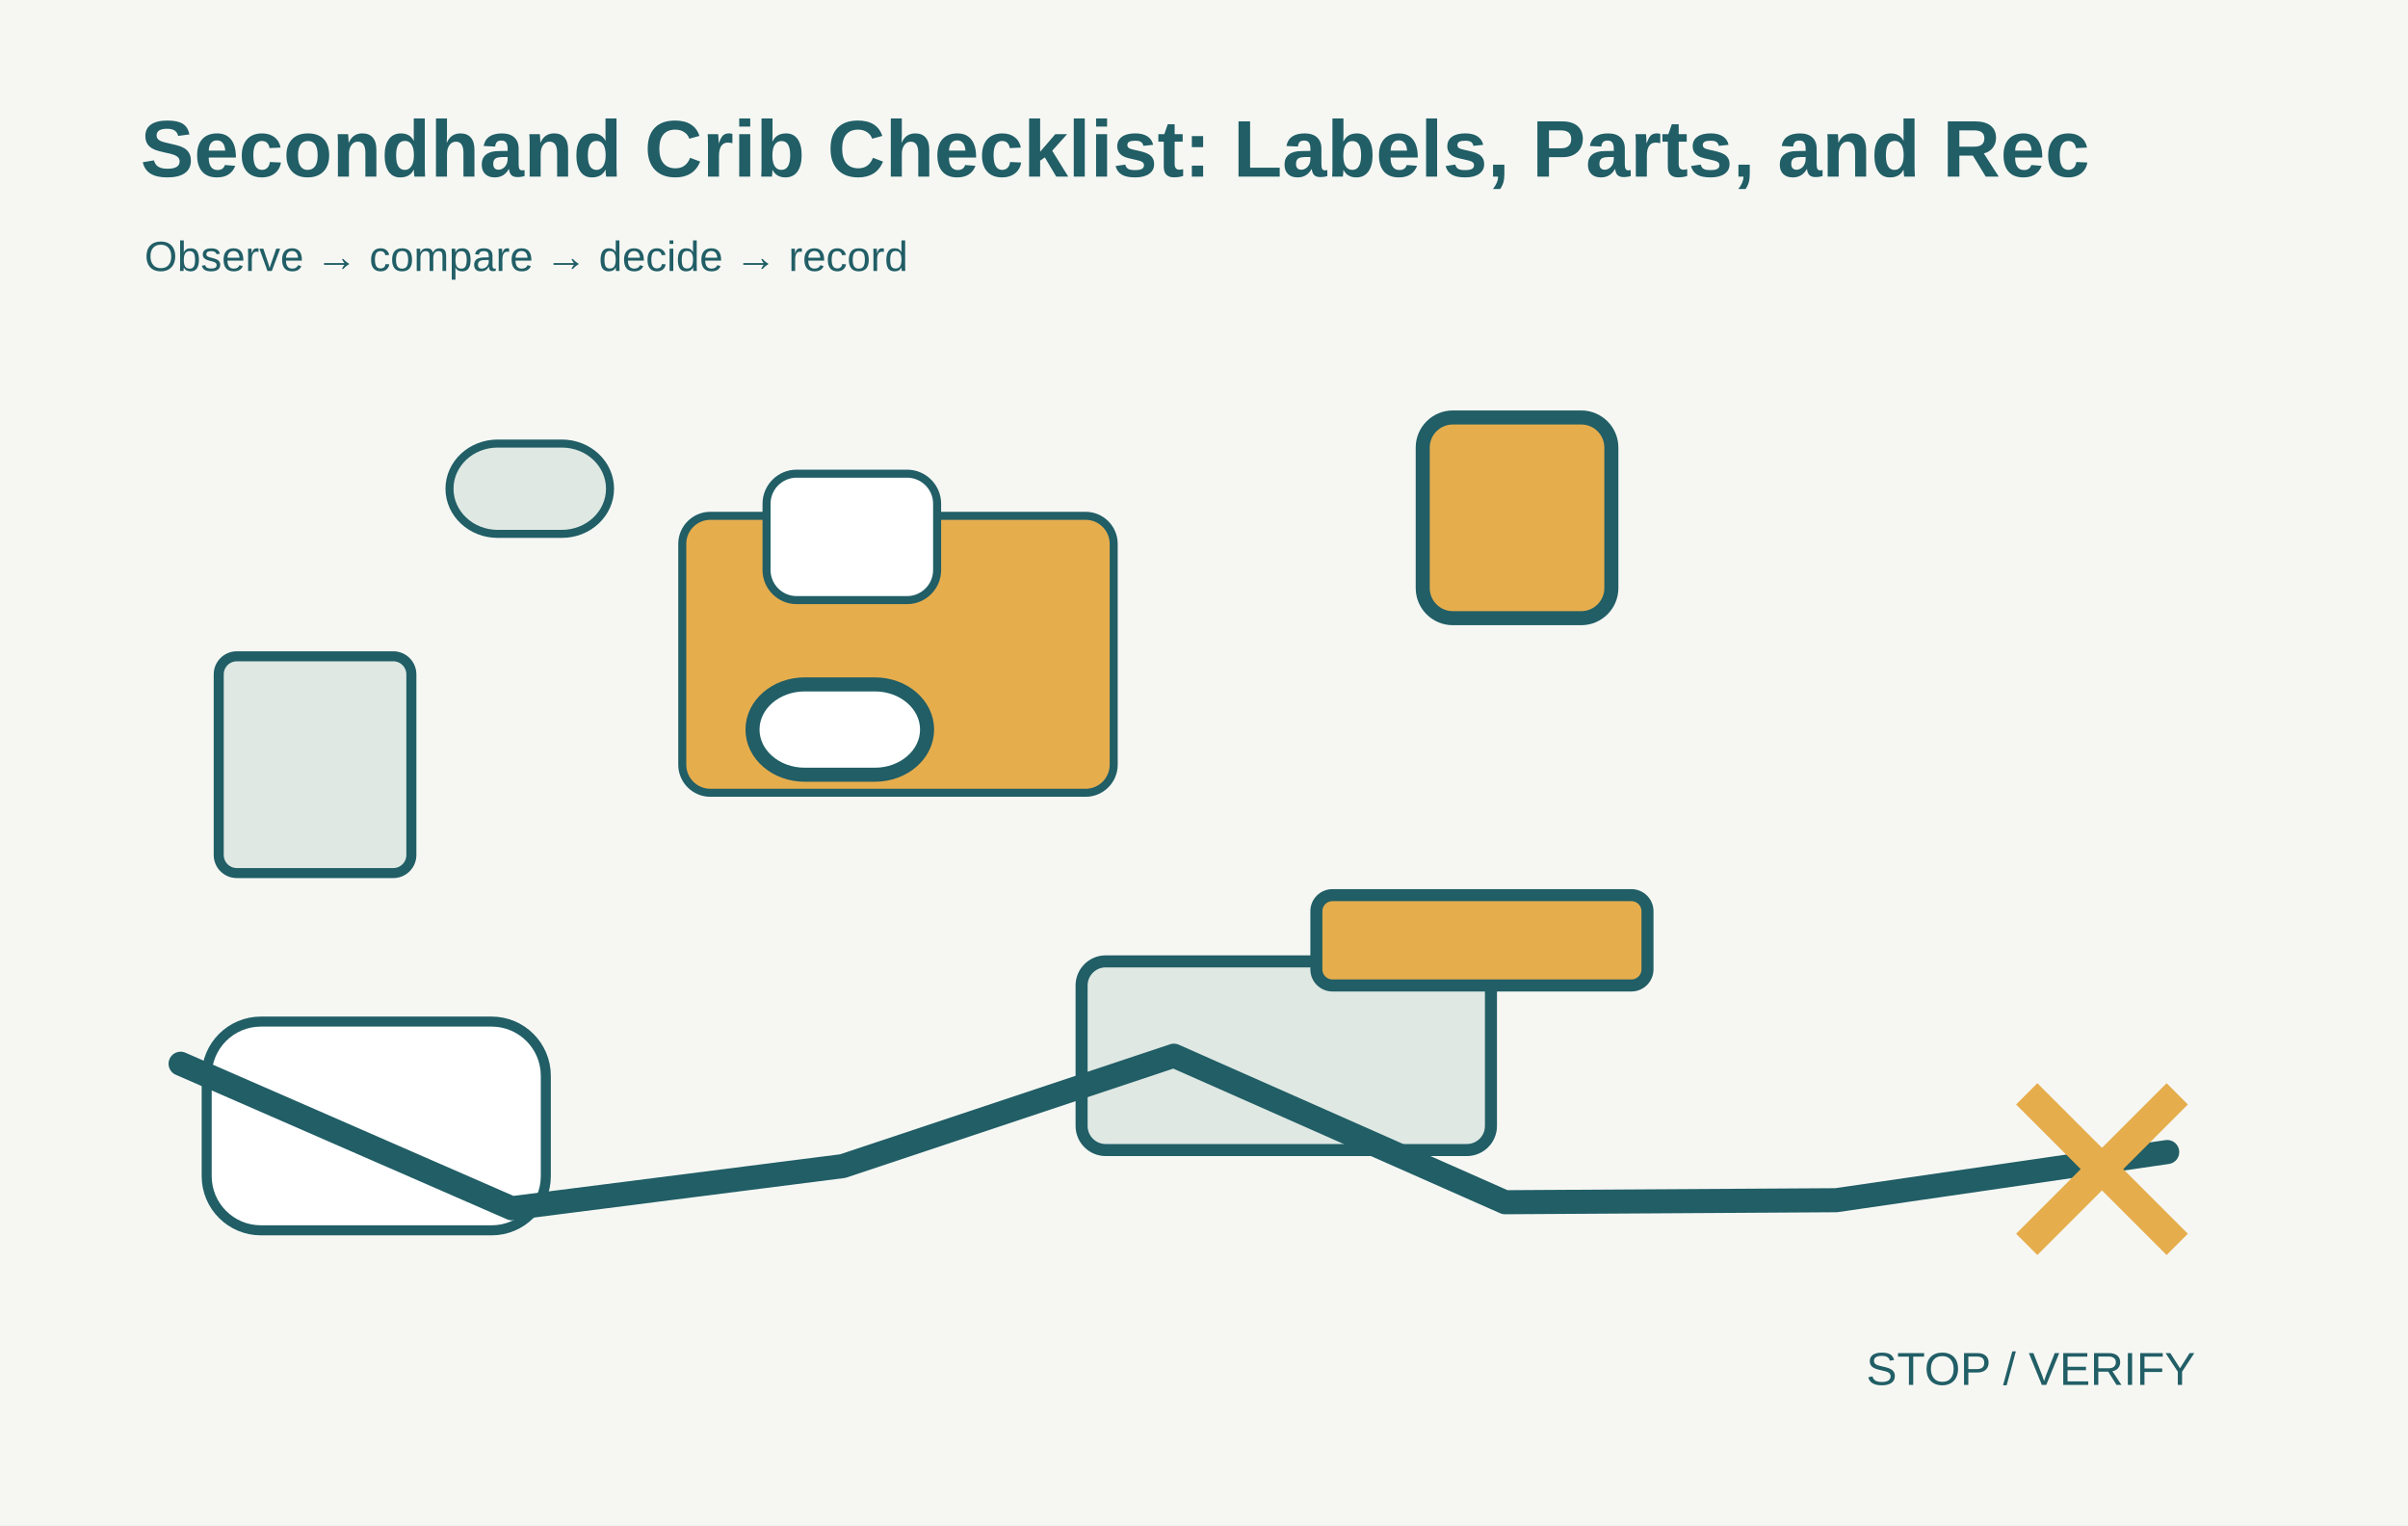
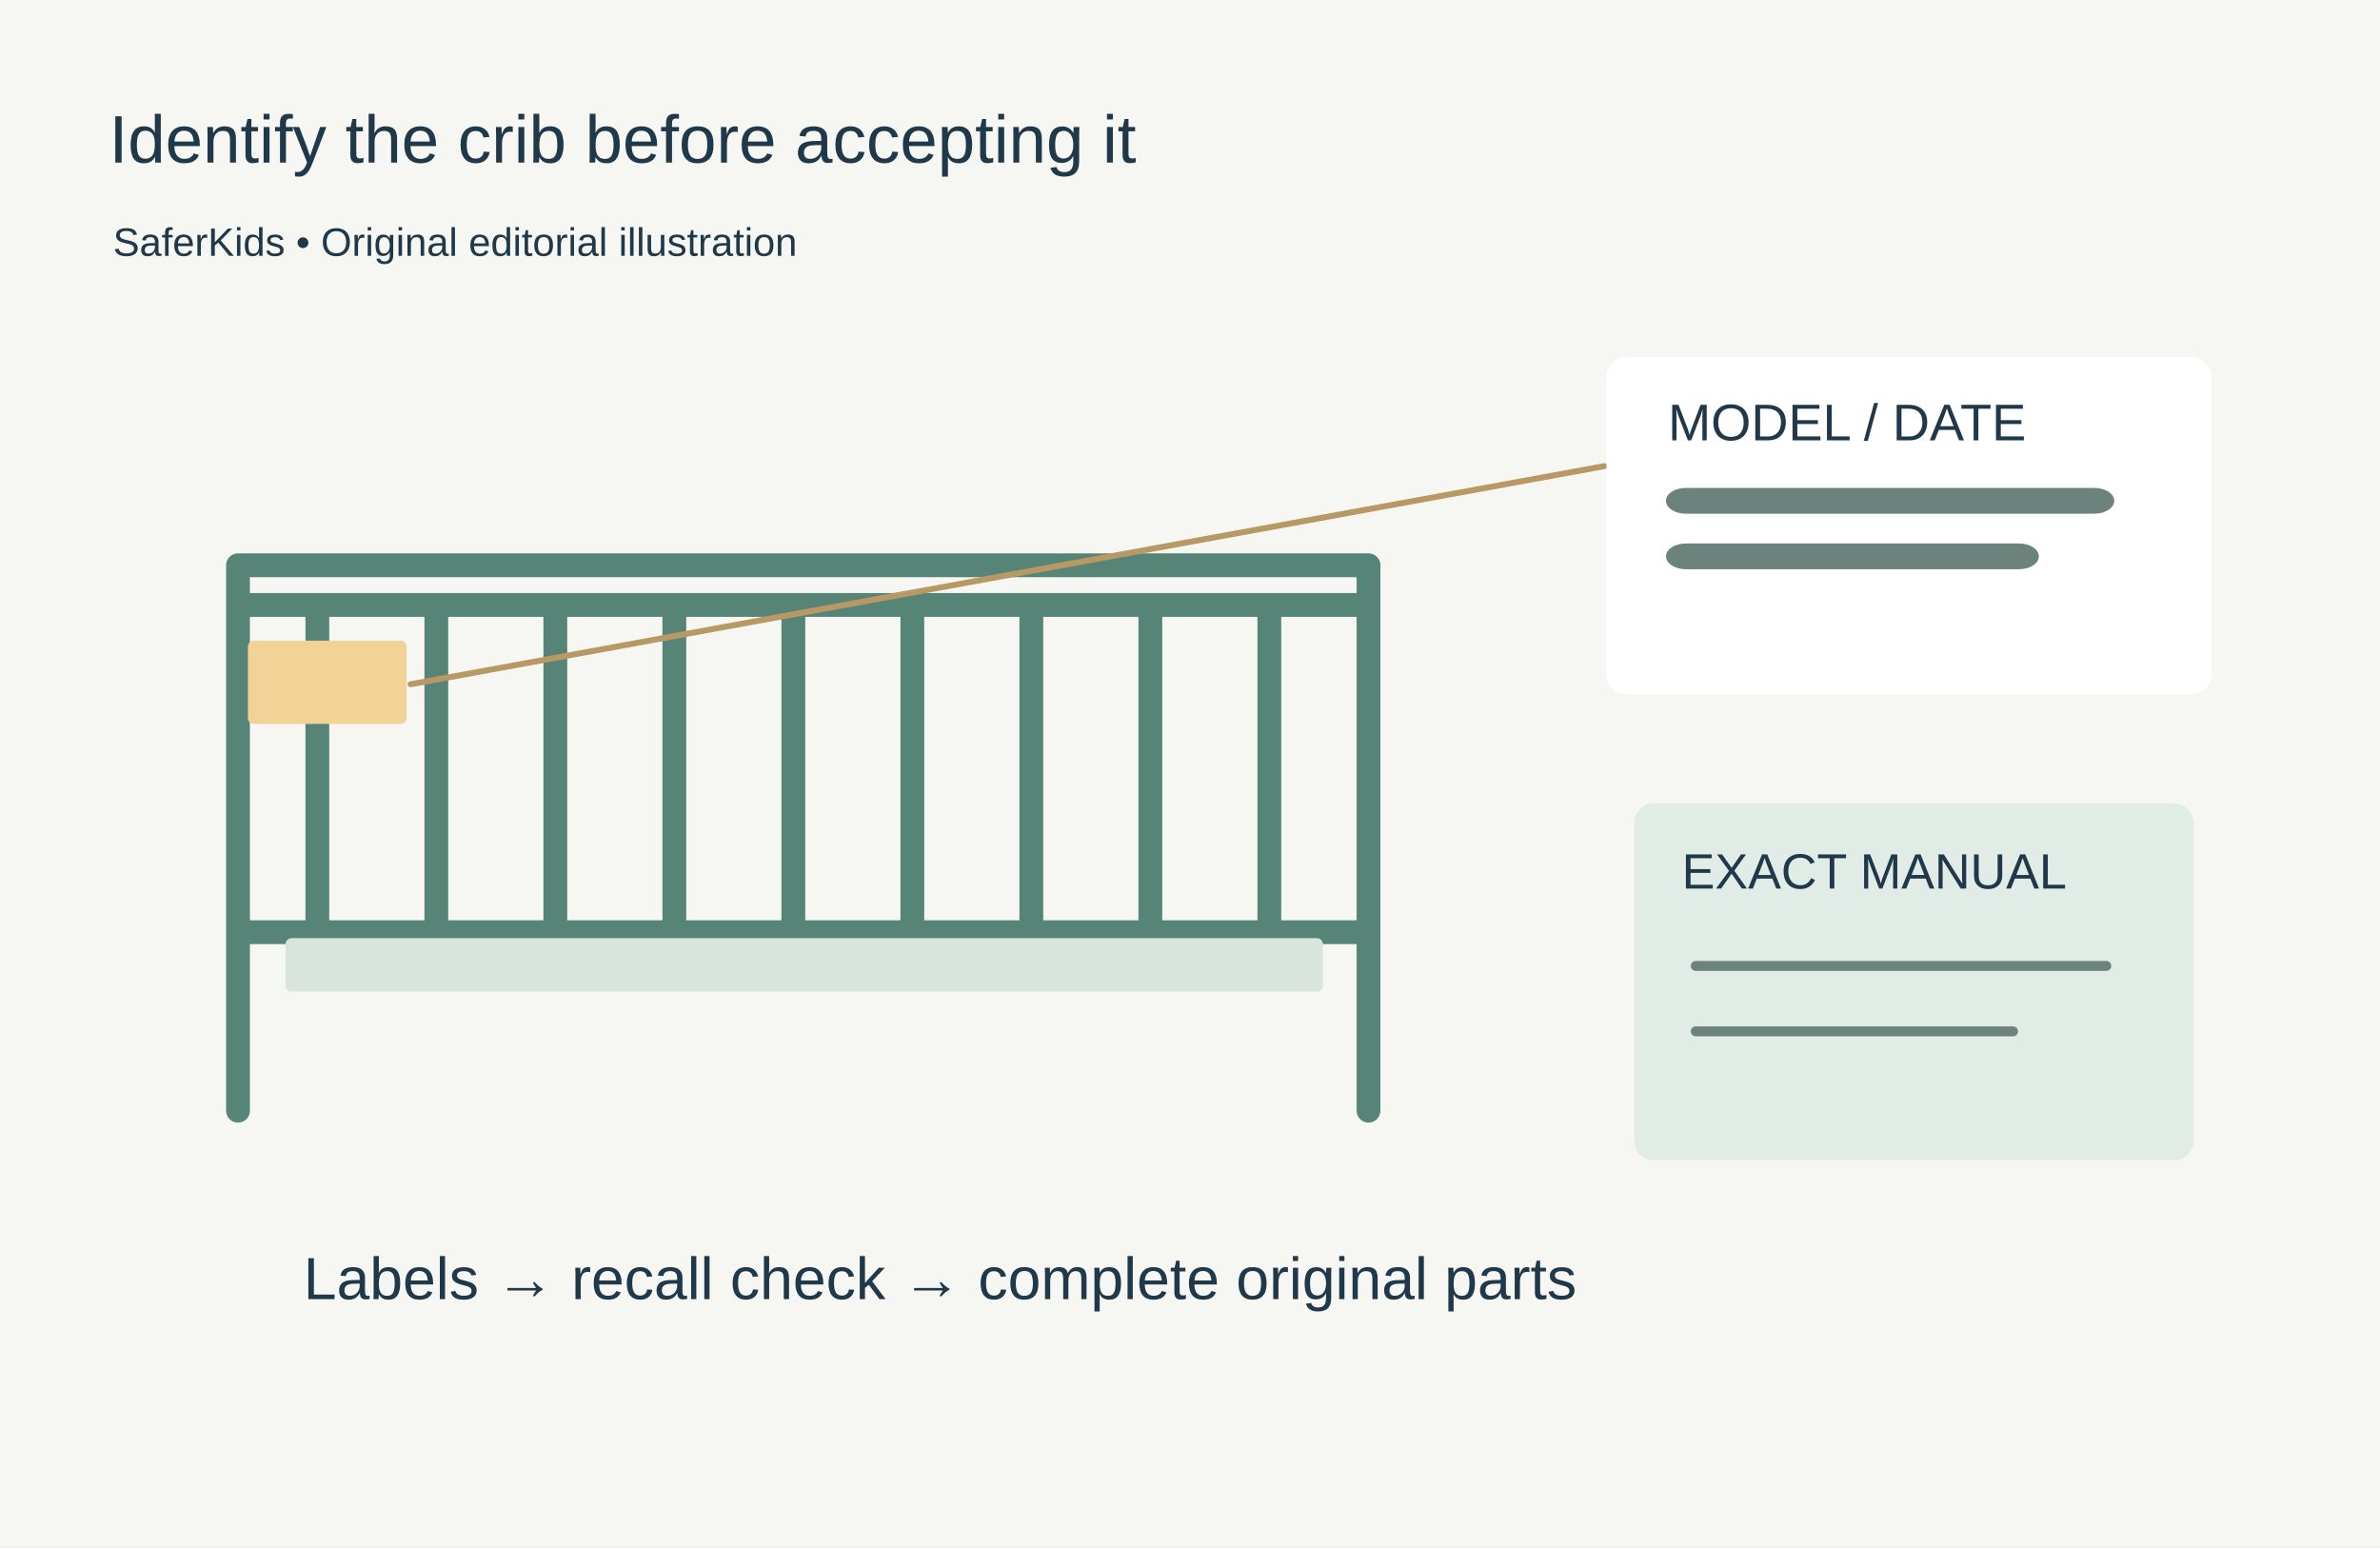
- <svg xmlns="http://www.w3.org/2000/svg" width="1200" height="760" viewBox="0 0 1200 760" role="img" aria-labelledby="title desc">
-   <rect width="1200" height="760" fill="#f6f7f3" />
-   <g>
-     <rect x="340" y="257" width="215" height="138" rx="14" fill="#e6ad4d" stroke="#215e66" stroke-width="4" />
-     <rect x="103" y="509" width="169" height="104" rx="27" fill="#ffffff" stroke="#215e66" stroke-width="5" />
-     <rect x="539" y="479" width="204" height="94" rx="12" fill="#dfe8e3" stroke="#215e66" stroke-width="6" />
-     <rect x="709" y="208" width="94" height="100" rx="15" fill="#e6ad4d" stroke="#215e66" stroke-width="7" />
-     <rect x="382" y="236" width="85" height="63" rx="15" fill="#ffffff" stroke="#215e66" stroke-width="4" />
-     <rect x="109" y="327" width="96" height="108" rx="9" fill="#dfe8e3" stroke="#215e66" stroke-width="5" />
-     <rect x="656" y="446" width="165" height="45" rx="8" fill="#e6ad4d" stroke="#215e66" stroke-width="6" />
-     <rect x="375" y="341" width="87" height="45" rx="26" fill="#ffffff" stroke="#215e66" stroke-width="7" />
-     <rect x="224" y="221" width="80" height="45" rx="24" fill="#dfe8e3" stroke="#215e66" stroke-width="4" />
-     <polyline points="90,530 255,602 420,581 585,526 750,599 915,598 1080,574" fill="none" stroke="#215e66" stroke-width="12" stroke-linecap="round" stroke-linejoin="round" />
-     <text x="70" y="88" font-family="Arial,sans-serif" font-size="40" font-weight="700" fill="#215e66">Secondhand Crib Checklist: Labels, Parts, and Rec</text>
-     <text x="72" y="135" font-family="Arial,sans-serif" font-size="21" fill="#215e66">Observe → compare → decide → record</text>
-     <path d="M1010 545 l75 75 m0 -75 l-75 75" stroke="#e6ad4d" stroke-width="15" />
-     <text x="930" y="690" font-family="Arial,sans-serif" font-size="23" fill="#215e66">STOP / VERIFY</text>
+ <svg xmlns="http://www.w3.org/2000/svg" width="1200" height="780" viewBox="0 0 1200 780" role="img" aria-labelledby="title desc">
+   <rect width="1200" height="780" fill="#f6f7f3" />
+   <g font-family="Arial, sans-serif">
+     <text x="55" y="82" font-size="34" fill="#20394a">Identify the crib before accepting it</text>
+     <text x="57" y="129" font-size="20" fill="#20394a">SaferKids • Original editorial illustration</text>
+     <path d="M120 560 V285 H690 V560 M120 470 H690 M120 305 H690 M160 305 V470 M220 305 V470 M280 305 V470 M340 305 V470 M400 305 V470 M460 305 V470 M520 305 V470 M580 305 V470 M640 305 V470" fill="none" stroke="#568477" stroke-width="12" stroke-linecap="round" stroke-linejoin="round" />
+     <rect x="144" y="473" width="523" height="27" rx="3" fill="#d9e5dc" />
+     <rect x="125" y="323" width="80" height="42" rx="3" fill="#f1d297" />
+     <path d="M207 345 L809 235" fill="none" stroke="#b89865" stroke-width="3" stroke-linecap="round" stroke-linejoin="round" />
+     <rect x="810" y="180" width="305" height="170" rx="10" fill="#fff" />
+     <text x="841" y="222" font-size="26" fill="#20394a">MODEL / DATE</text>
+     <rect x="840" y="246" width="226" height="13" rx="10" fill="#6c827c" />
+     <rect x="840" y="274" width="188" height="13" rx="10" fill="#6c827c" />
+     <rect x="824" y="405" width="282" height="180" rx="10" fill="#e2ece7" />
+     <text x="848" y="448" font-size="25" fill="#20394a">EXACT MANUAL</text>
+     <path d="M855 487 H1062 M855 520 H1015" fill="none" stroke="#6c827c" stroke-width="5" stroke-linecap="round" stroke-linejoin="round" />
+     <text x="153" y="655" font-size="30" fill="#20394a">Labels → recall check → complete original parts</text>
  </g>
</svg>
